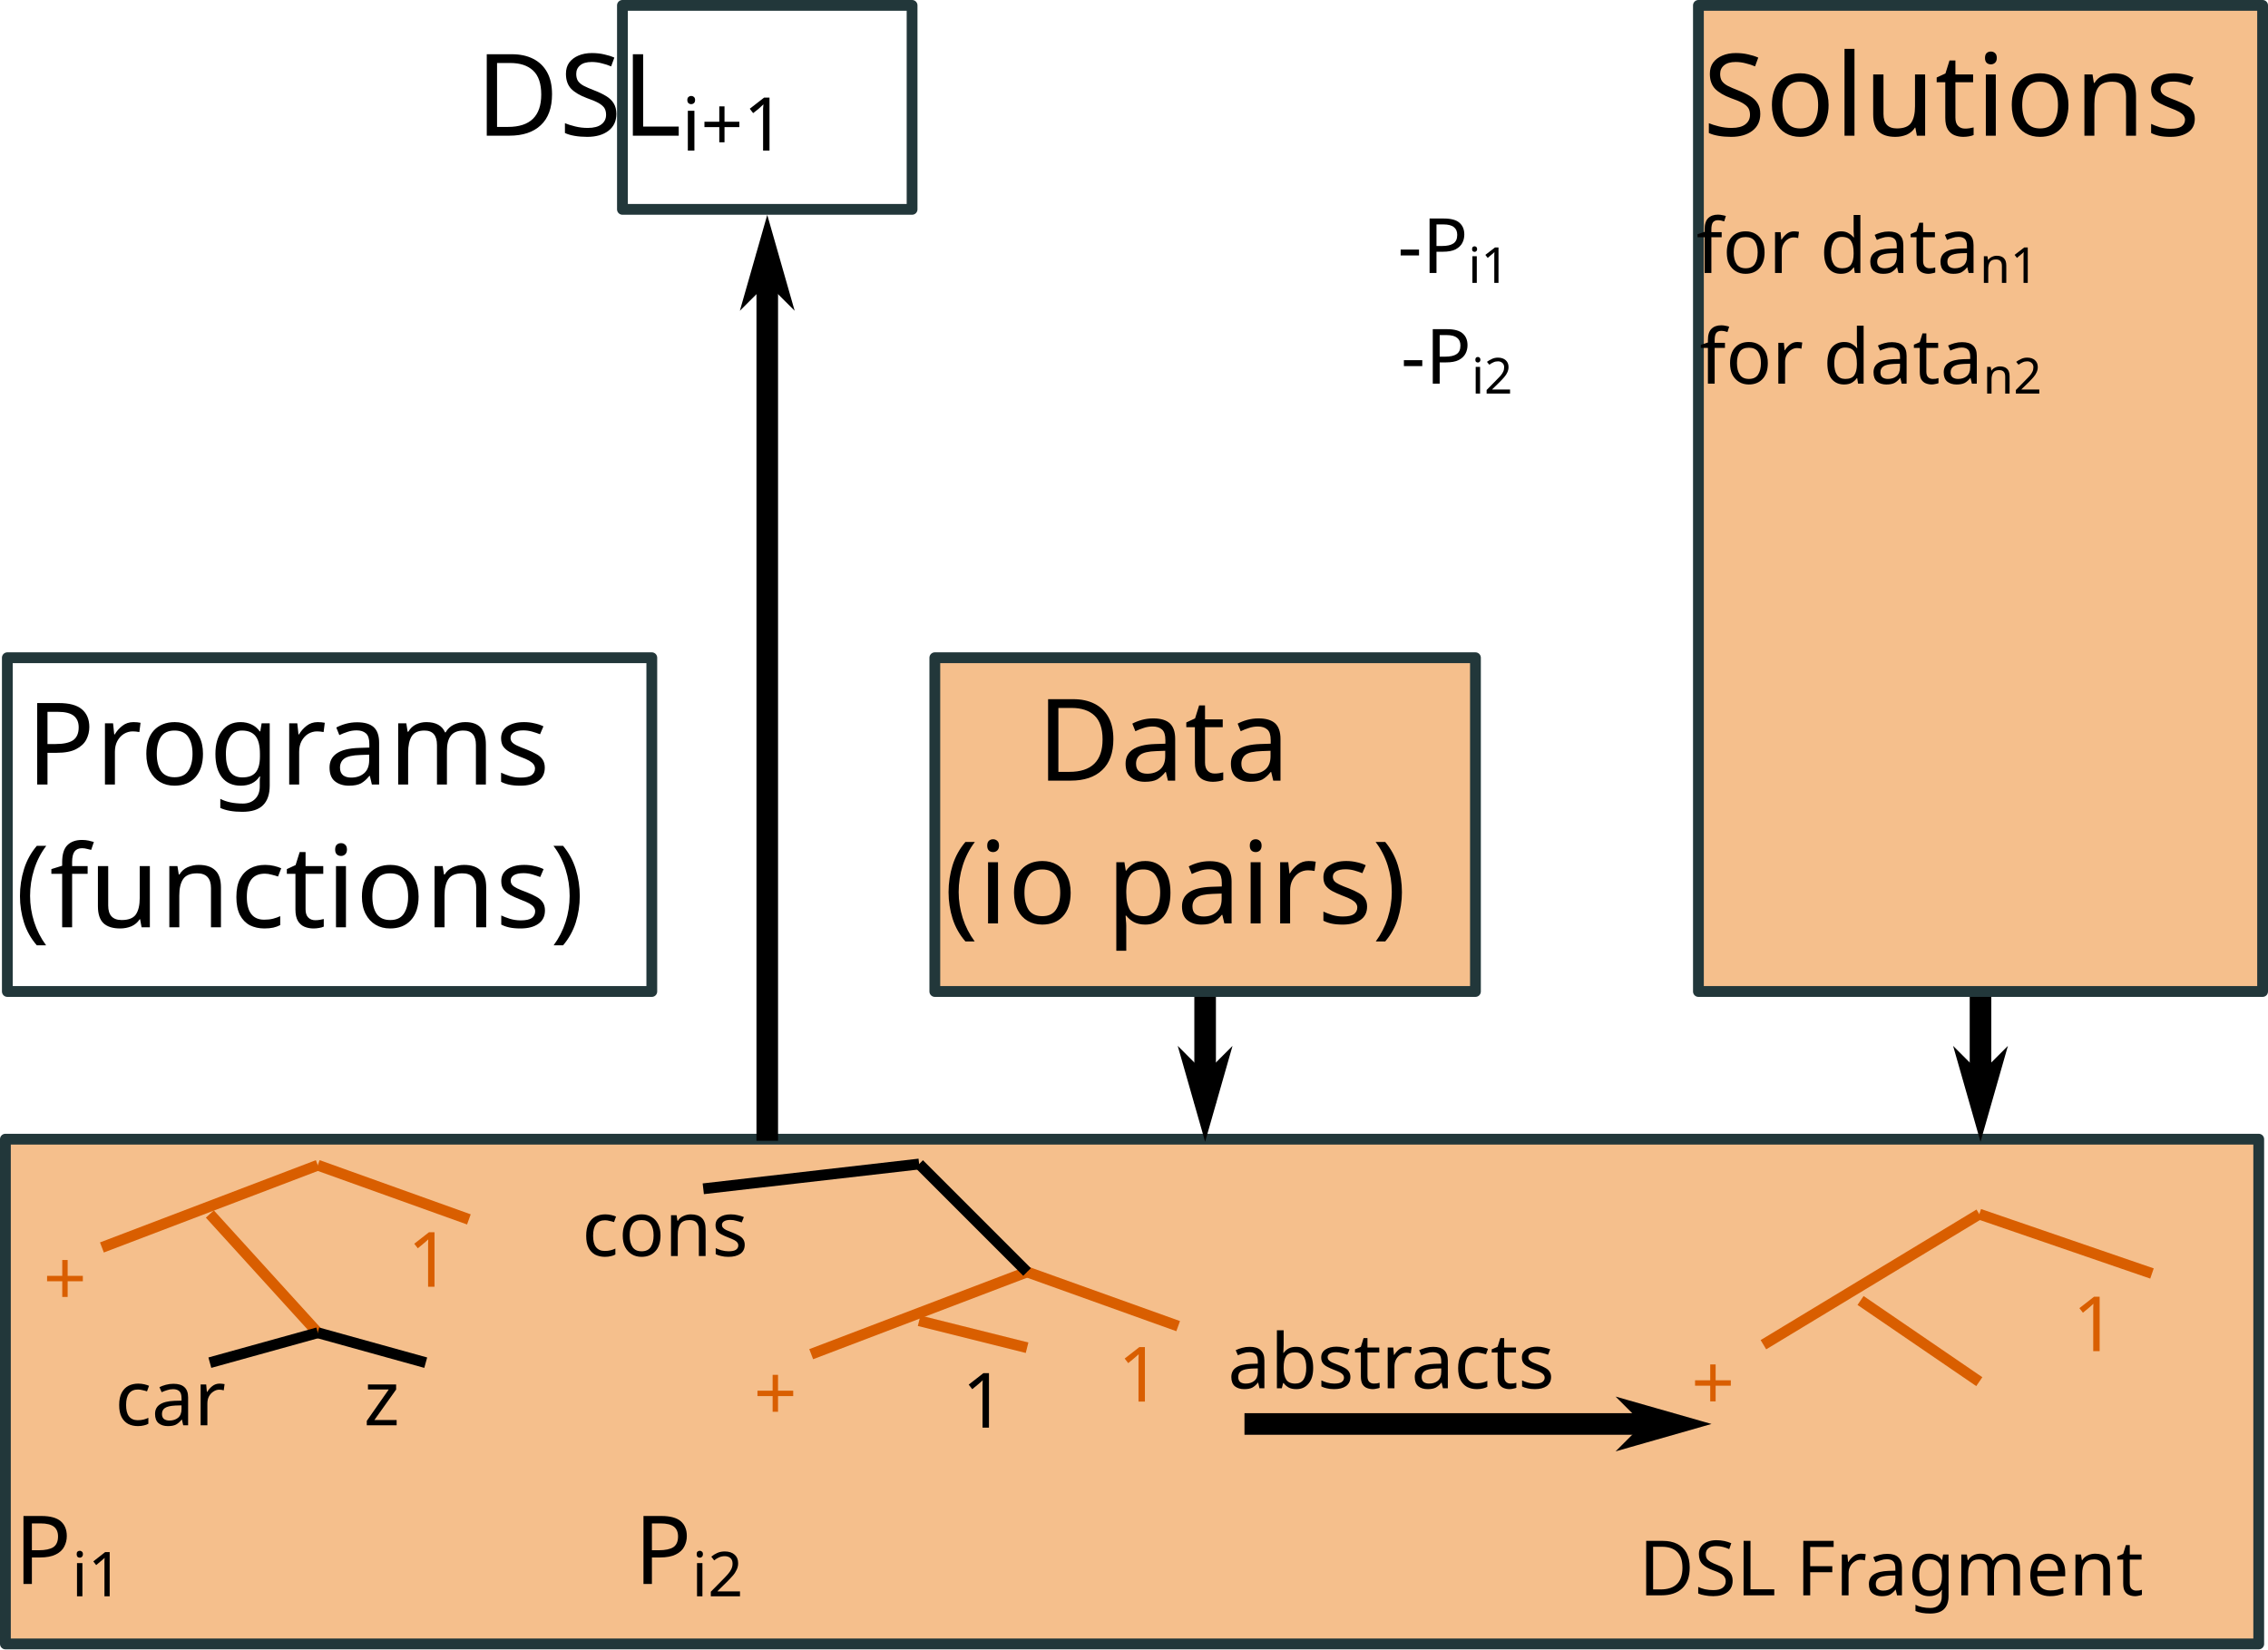
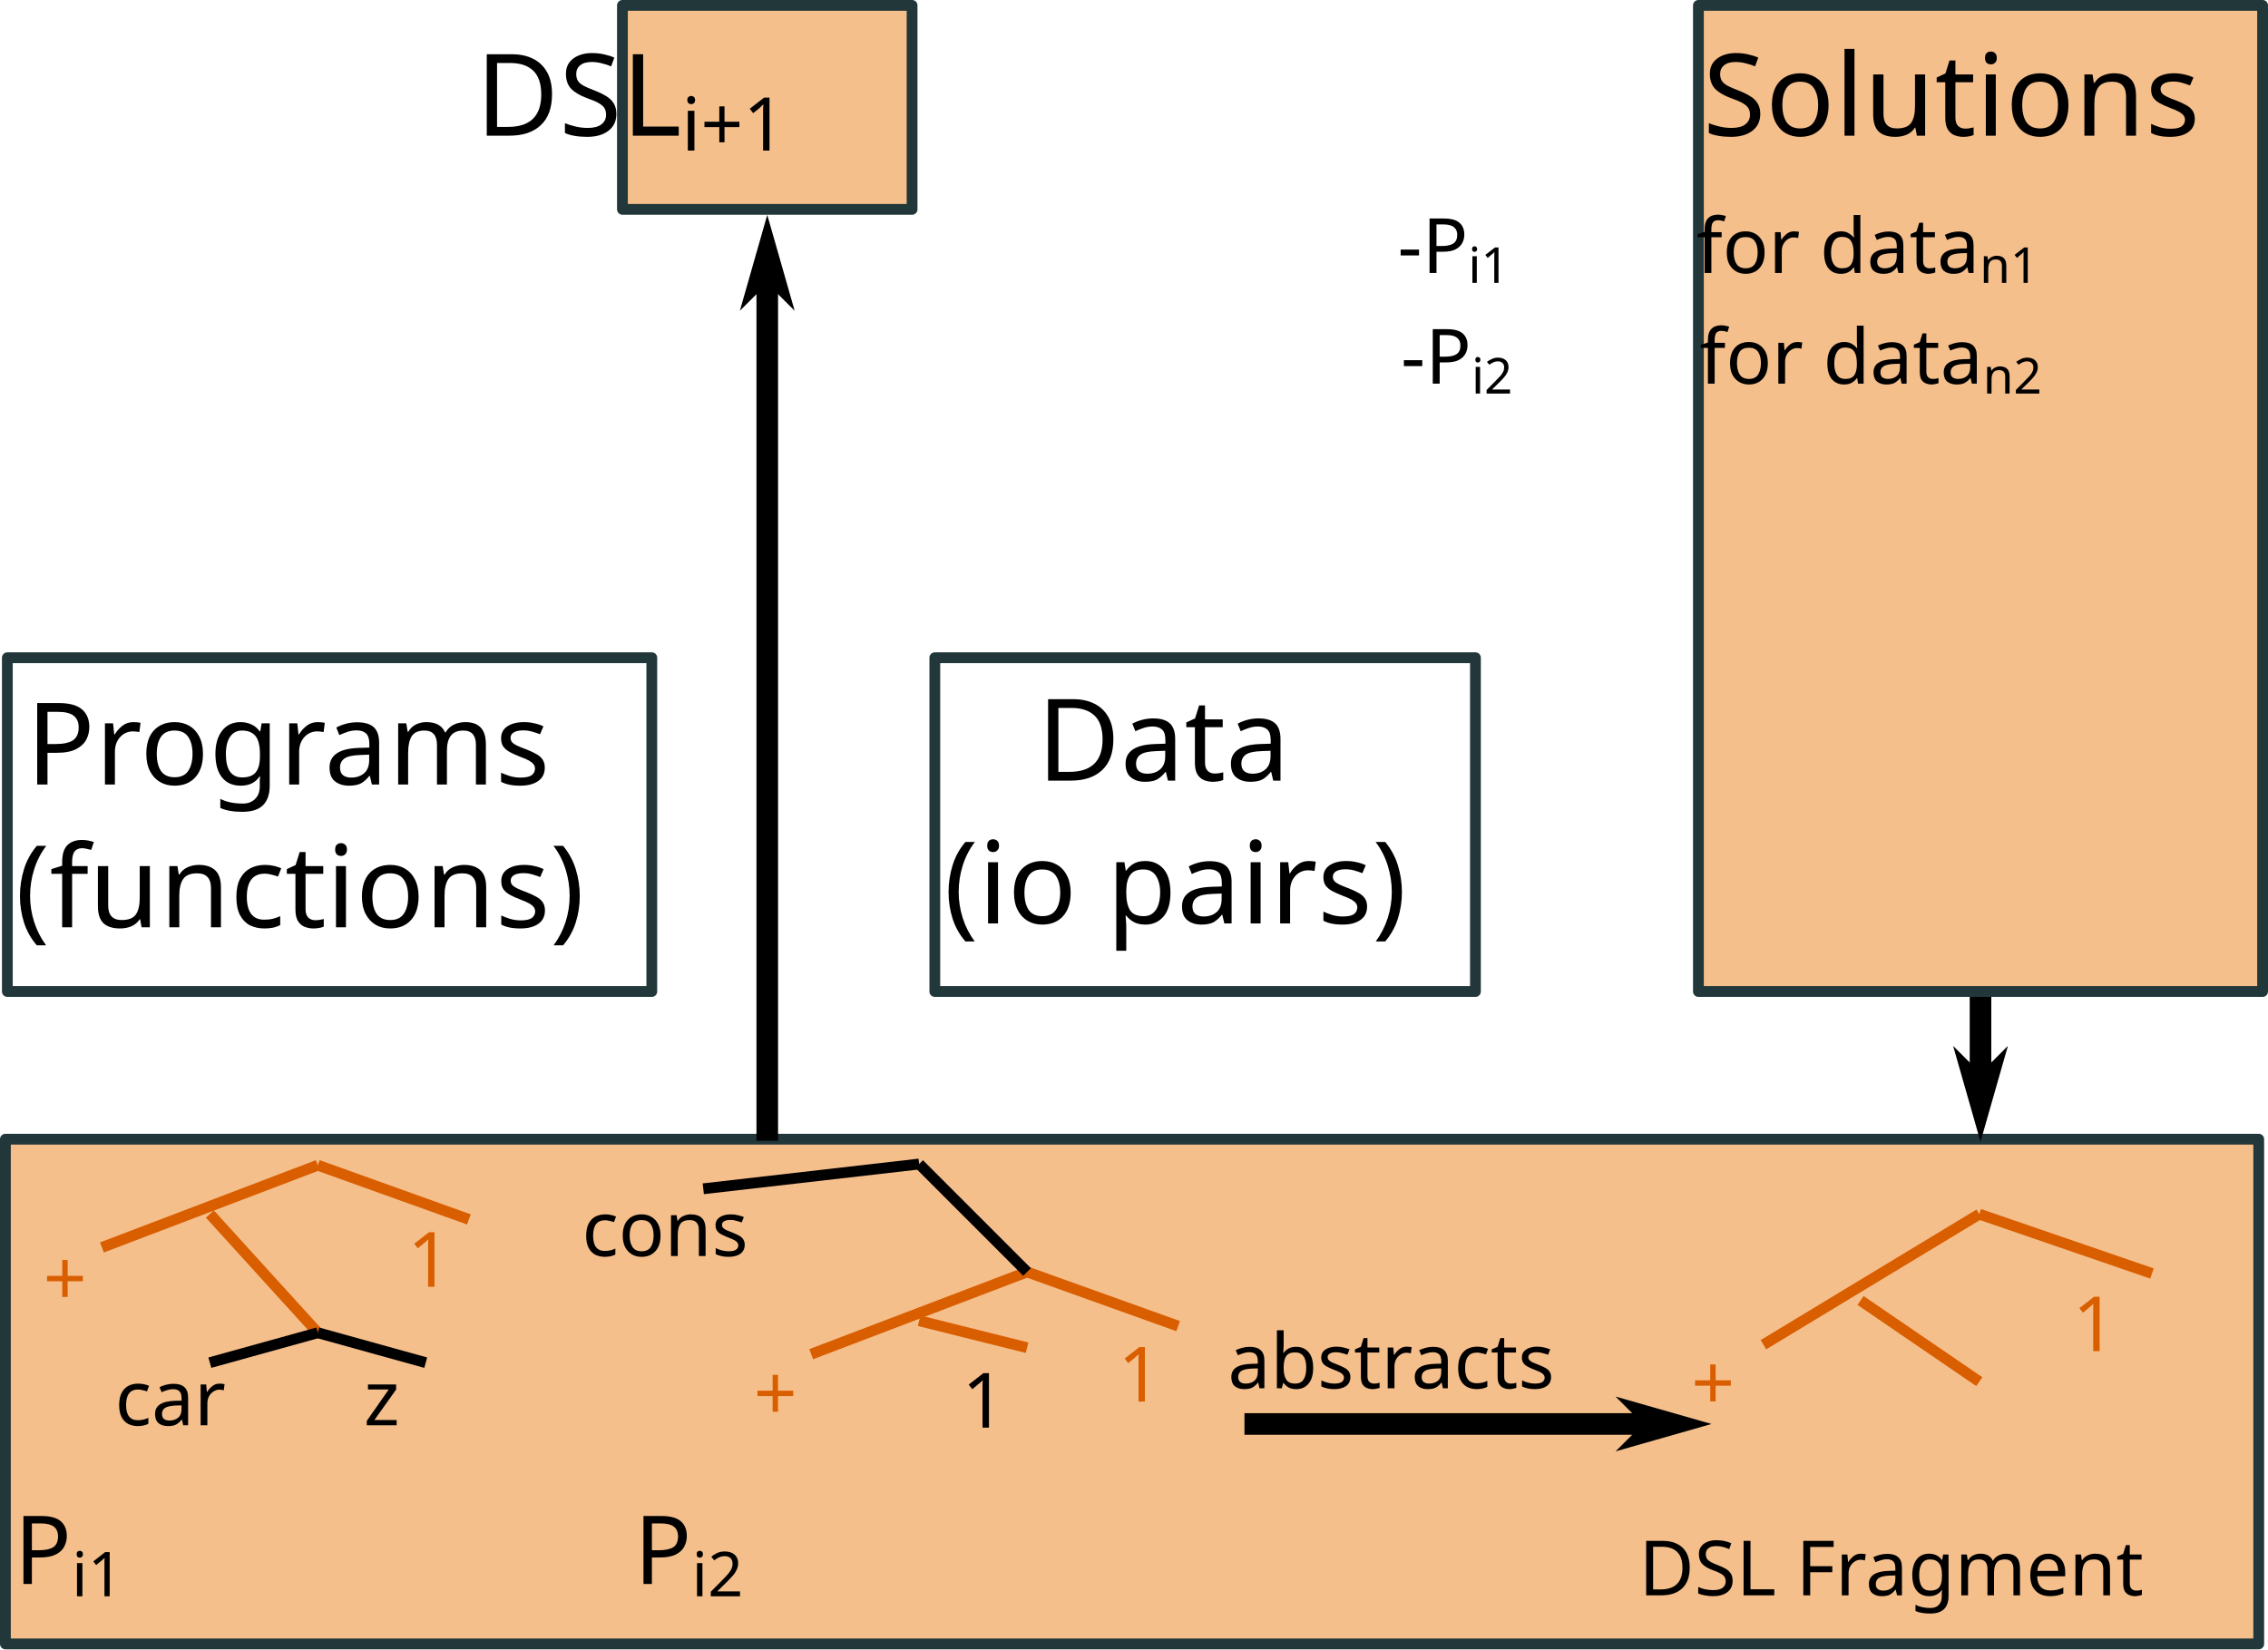
<svg xmlns="http://www.w3.org/2000/svg" width="210.132mm" height="152.83mm" viewBox="0 0 210.132 152.83" version="1.1" id="svg8">
  <defs id="defs2">
    <marker orient="auto" refY="0" refX="0" id="marker5282" style="overflow:visible">
      <path id="path5280" d="M 0,0 5,-5 -12.5,0 5,5 Z" style="fill:#000000;fill-opacity:1;fill-rule:evenodd;stroke:#000000;stroke-width:1pt;stroke-opacity:1" transform="matrix(-0.2,0,0,-0.2,-1.2,0)" />
    </marker>
    <marker style="overflow:visible" id="marker4383" refX="0" refY="0" orient="auto">
      <path transform="matrix(-0.2,0,0,-0.2,-1.2,0)" style="fill:#000000;fill-opacity:1;fill-rule:evenodd;stroke:#000000;stroke-width:1pt;stroke-opacity:1" d="M 0,0 5,-5 -12.5,0 5,5 Z" id="path4381" />
    </marker>
    <marker style="overflow:visible" id="marker4077" refX="0" refY="0" orient="auto">
      <path transform="matrix(-0.2,0,0,-0.2,-1.2,0)" style="fill:#000000;fill-opacity:1;fill-rule:evenodd;stroke:#000000;stroke-width:1pt;stroke-opacity:1" d="M 0,0 5,-5 -12.5,0 5,5 Z" id="path4075" />
-     </marker>
-     <marker orient="auto" refY="0" refX="0" id="Arrow1Send" style="overflow:visible">
-       <path id="path3466" d="M 0,0 5,-5 -12.5,0 5,5 Z" style="fill:#000000;fill-opacity:1;fill-rule:evenodd;stroke:#000000;stroke-width:1pt;stroke-opacity:1" transform="matrix(-0.2,0,0,-0.2,-1.2,0)" />
    </marker>
    <marker orient="auto" refY="0" refX="0" id="Arrow2Sstart" style="overflow:visible">
      <path id="path3481" style="fill:#000000;fill-opacity:1;fill-rule:evenodd;stroke:#000000;stroke-width:0.625;stroke-linejoin:round;stroke-opacity:1" d="M 8.719,4.034 -2.207,0.016 8.719,-4.002 c -1.745,2.372 -1.735,5.617 -6e-7,8.035 z" transform="matrix(0.3,0,0,0.3,-0.69,0)" />
    </marker>
    <marker orient="auto" refY="0" refX="0" id="Arrow1Mend" style="overflow:visible">
      <path id="path3460" d="M 0,0 5,-5 -12.5,0 5,5 Z" style="fill:#000000;fill-opacity:1;fill-rule:evenodd;stroke:#000000;stroke-width:1pt;stroke-opacity:1" transform="matrix(-0.4,0,0,-0.4,-4,0)" />
    </marker>
    <marker style="overflow:visible" id="marker7362" refX="0" refY="0" orient="auto">
      <path transform="matrix(-0.4,0,0,-0.4,-4,0)" style="fill:#000000;fill-opacity:1;fill-rule:evenodd;stroke:#000000;stroke-width:1pt;stroke-opacity:1" d="M 0,0 5,-5 -12.5,0 5,5 Z" id="path7360" />
    </marker>
    <marker orient="auto" refY="0" refX="0" id="Arrow1Mstart" style="overflow:visible">
      <path id="path981" d="M 0,0 5,-5 -12.5,0 5,5 Z" style="fill:#eb801a;fill-opacity:1;fill-rule:evenodd;stroke:#eb801a;stroke-width:1pt;stroke-opacity:1" transform="matrix(0.4,0,0,0.4,4,0)" />
    </marker>
    <marker orient="auto" refY="0" refX="0" id="Arrow2Lstart" style="overflow:visible">
      <path id="path993" style="fill:#000000;fill-opacity:1;fill-rule:evenodd;stroke:#000000;stroke-width:0.625;stroke-linejoin:round;stroke-opacity:1" d="M 8.719,4.034 -2.207,0.016 8.719,-4.002 c -1.745,2.372 -1.735,5.617 -6e-7,8.035 z" transform="matrix(1.1,0,0,1.1,1.1,0)" />
    </marker>
    <marker orient="auto" refY="0" refX="0" id="Arrow1Sstart" style="overflow:visible">
      <path id="path987" d="M 0,0 5,-5 -12.5,0 5,5 Z" style="fill:#eb801a;fill-opacity:1;fill-rule:evenodd;stroke:#eb801a;stroke-width:1pt;stroke-opacity:1" transform="matrix(0.2,0,0,0.2,1.2,0)" />
    </marker>
    <marker orient="auto" refY="0" refX="0" id="Arrow2Lend" style="overflow:visible">
      <path id="path996" style="fill:#000000;fill-opacity:1;fill-rule:evenodd;stroke:#000000;stroke-width:0.625;stroke-linejoin:round;stroke-opacity:1" d="M 8.719,4.034 -2.207,0.016 8.719,-4.002 c -1.745,2.372 -1.735,5.617 -6e-7,8.035 z" transform="matrix(-1.1,0,0,-1.1,-1.1,0)" />
    </marker>
    <marker orient="auto" refY="0" refX="0" id="Arrow1Lend" style="overflow:visible">
      <path id="path978" d="M 0,0 5,-5 -12.5,0 5,5 Z" style="fill:#eb801a;fill-opacity:1;fill-rule:evenodd;stroke:#eb801a;stroke-width:1pt;stroke-opacity:1" transform="matrix(-0.8,0,0,-0.8,-10,0)" />
    </marker>
    <marker style="overflow:visible" id="marker7362-7" refX="0" refY="0" orient="auto">
      <path transform="matrix(-0.4,0,0,-0.4,-4,0)" style="fill:#000000;fill-opacity:1;fill-rule:evenodd;stroke:#000000;stroke-width:1pt;stroke-opacity:1" d="M 0,0 5,-5 -12.5,0 5,5 Z" id="path7360-6" />
    </marker>
  </defs>
  <g id="layer1" transform="translate(0.3180358,-5.5253)" style="display:inline">
    <rect style="opacity:1;fill:#eb801a;fill-opacity:0.502;stroke:#22373a;stroke-width:1;stroke-linecap:square;stroke-linejoin:round;stroke-miterlimit:4;stroke-dasharray:none;stroke-dashoffset:0;stroke-opacity:1" id="rect2284" width="208.773" height="46.771" x="0.182" y="111.084" />
    <g id="g24110" transform="translate(2.741857,67.14423)">
      <g id="g24099">
        <g id="g23995" transform="translate(111.2282,-27.45096)">
          <path style="fill:none;stroke:#d95e00;stroke-width:1;stroke-linecap:butt;stroke-linejoin:miter;stroke-miterlimit:10;stroke-opacity:1" d="M 69.095,78.336 49.094,90.435" id="path13808" />
          <path style="fill:none;stroke:#d95e00;stroke-width:1;stroke-linecap:butt;stroke-linejoin:miter;stroke-miterlimit:10;stroke-opacity:1" d="m 69.095,78.336 16,5.5" id="path13810" />
          <path style="fill:none;stroke:#d95e00;stroke-width:1;stroke-linecap:butt;stroke-linejoin:miter;stroke-miterlimit:10;stroke-opacity:1" d="m 58.094,86.337 11.001,7.521" id="path13812" />
        </g>
        <text xml:space="preserve" style="font-style:normal;font-variant:normal;font-weight:normal;font-stretch:normal;font-size:4.233px;line-height:75%;font-family:serif;-inkscape-font-specification:serif;text-align:center;letter-spacing:0px;word-spacing:0px;text-anchor:middle;fill:#d95e00;fill-opacity:1;stroke:none;stroke-width:0.265px;stroke-linecap:butt;stroke-linejoin:miter;stroke-opacity:1" x="160.6" y="69.014" id="text24042">
          <tspan id="tspan24040" x="160.6" y="69.014" style="font-style:normal;font-variant:normal;font-weight:normal;font-stretch:normal;font-size:7.056px;font-family:'Fira Mono';-inkscape-font-specification:'Fira Mono, Normal';font-variant-ligatures:normal;font-variant-caps:normal;font-variant-numeric:normal;font-feature-settings:normal;text-align:center;writing-mode:lr-tb;text-anchor:middle;fill:#d95e00;fill-opacity:1;stroke-width:0.265px">+</tspan>
        </text>
        <text id="text24046" y="63.583" x="195.942" style="font-style:normal;font-variant:normal;font-weight:normal;font-stretch:normal;font-size:4.233px;line-height:75%;font-family:serif;-inkscape-font-specification:serif;text-align:center;letter-spacing:0px;word-spacing:0px;text-anchor:middle;fill:#d95e00;fill-opacity:1;stroke:none;stroke-width:0.265px;stroke-linecap:butt;stroke-linejoin:miter;stroke-opacity:1" xml:space="preserve">
          <tspan style="font-style:normal;font-variant:normal;font-weight:normal;font-stretch:normal;font-size:7.056px;font-family:'Fira Mono';-inkscape-font-specification:'Fira Mono, Normal';font-variant-ligatures:normal;font-variant-caps:normal;font-variant-numeric:normal;font-feature-settings:normal;text-align:center;writing-mode:lr-tb;text-anchor:middle;fill:#d95e00;fill-opacity:1;stroke-width:0.265px" y="63.583" x="195.942" id="tspan24044">1</tspan>
        </text>
      </g>
    </g>
    <g id="g24073" transform="translate(-11.26438,64.03396)">
      <path style="fill:none;stroke:#d95e00;stroke-width:1;stroke-linecap:butt;stroke-linejoin:miter;stroke-miterlimit:10;stroke-opacity:1" d="M 40.39,49.462 20.389,57.083" id="path13766" />
      <path style="fill:none;stroke:#d95e00;stroke-width:1;stroke-linecap:butt;stroke-linejoin:miter;stroke-miterlimit:10;stroke-opacity:1" d="M 40.39,49.462 54.389,54.484" id="path13768" />
      <path style="fill:none;stroke:#d95e00;stroke-width:1;stroke-linecap:butt;stroke-linejoin:miter;stroke-miterlimit:10;stroke-opacity:1" d="M 30.389,53.984 40.39,64.985" id="path13770" />
      <path style="fill:none;stroke:#000000;stroke-width:1;stroke-linecap:butt;stroke-linejoin:miter;stroke-miterlimit:10;stroke-opacity:1" d="M 40.39,64.985 30.389,67.759" id="path13784" />
      <path style="fill:none;stroke:#000000;stroke-width:1;stroke-linecap:butt;stroke-linejoin:miter;stroke-miterlimit:10;stroke-opacity:1" d="M 40.39,64.985 50.39,67.759" id="path13786" />
      <text id="text24013" y="62.45" x="20.818" style="font-style:normal;font-variant:normal;font-weight:normal;font-stretch:normal;font-size:4.233px;line-height:75%;font-family:serif;-inkscape-font-specification:serif;text-align:center;letter-spacing:0px;word-spacing:0px;text-anchor:middle;fill:#d95e00;fill-opacity:1;stroke:none;stroke-width:0.265px;stroke-linecap:butt;stroke-linejoin:miter;stroke-opacity:1" xml:space="preserve">
        <tspan style="font-style:normal;font-variant:normal;font-weight:normal;font-stretch:normal;font-size:7.056px;font-family:'Fira Mono';-inkscape-font-specification:'Fira Mono, Normal';font-variant-ligatures:normal;font-variant-caps:normal;font-variant-numeric:normal;font-feature-settings:normal;text-align:center;writing-mode:lr-tb;text-anchor:middle;fill:#d95e00;fill-opacity:1;stroke-width:0.265px" y="62.45" x="20.818" id="tspan24011">+</tspan>
      </text>
      <text xml:space="preserve" style="font-style:normal;font-variant:normal;font-weight:normal;font-stretch:normal;font-size:4.233px;line-height:75%;font-family:serif;-inkscape-font-specification:serif;text-align:center;letter-spacing:0px;word-spacing:0px;text-anchor:middle;fill:#000000;fill-opacity:1;stroke:none;stroke-width:0.265px;stroke-linecap:butt;stroke-linejoin:miter;stroke-opacity:1" x="30.578" y="73.558" id="text24017">
        <tspan id="tspan24015" x="30.578" y="73.558" style="font-style:normal;font-variant:normal;font-weight:normal;font-stretch:normal;font-size:7.056px;font-family:'Fira Mono';-inkscape-font-specification:'Fira Mono, Normal';font-variant-ligatures:normal;font-variant-caps:normal;font-variant-numeric:normal;font-feature-settings:normal;text-align:center;writing-mode:lr-tb;text-anchor:middle;stroke-width:0.265px">car</tspan>
      </text>
      <text id="text24021" y="73.558" x="50.158" style="font-style:normal;font-variant:normal;font-weight:normal;font-stretch:normal;font-size:4.233px;line-height:75%;font-family:serif;-inkscape-font-specification:serif;text-align:center;letter-spacing:0px;word-spacing:0px;text-anchor:middle;fill:#000000;fill-opacity:1;stroke:none;stroke-width:0.265px;stroke-linecap:butt;stroke-linejoin:miter;stroke-opacity:1" xml:space="preserve">
        <tspan style="font-style:normal;font-variant:normal;font-weight:normal;font-stretch:normal;font-size:7.056px;font-family:'Fira Mono';-inkscape-font-specification:'Fira Mono, Normal';font-variant-ligatures:normal;font-variant-caps:normal;font-variant-numeric:normal;font-feature-settings:normal;text-align:center;writing-mode:lr-tb;text-anchor:middle;stroke-width:0.265px" y="73.558" x="50.158" id="tspan24019">z</tspan>
      </text>
      <text xml:space="preserve" style="font-style:normal;font-variant:normal;font-weight:normal;font-stretch:normal;font-size:4.233px;line-height:75%;font-family:serif;-inkscape-font-specification:serif;text-align:center;letter-spacing:0px;word-spacing:0px;text-anchor:middle;fill:#d95e00;fill-opacity:1;stroke:none;stroke-width:0.265px;stroke-linecap:butt;stroke-linejoin:miter;stroke-opacity:1" x="54.573" y="60.723" id="text24025">
        <tspan id="tspan24023" x="54.573" y="60.723" style="font-style:normal;font-variant:normal;font-weight:normal;font-stretch:normal;font-size:7.056px;font-family:'Fira Mono';-inkscape-font-specification:'Fira Mono, Normal';font-variant-ligatures:normal;font-variant-caps:normal;font-variant-numeric:normal;font-feature-settings:normal;text-align:center;writing-mode:lr-tb;text-anchor:middle;fill:#d95e00;fill-opacity:1;stroke-width:0.265px">1</tspan>
      </text>
    </g>
    <g id="g24089" transform="translate(-25.89347,63.5652)">
      <g transform="translate(51.63944,77.00694)" id="g24009">
        <path id="path13738" d="M 69.095,-17.185 49.094,-9.566" style="fill:none;stroke:#d95e00;stroke-width:1;stroke-linecap:butt;stroke-linejoin:miter;stroke-miterlimit:10;stroke-opacity:1" />
        <path id="path13740" d="m 69.095,-17.185 13.999,5.02" style="fill:none;stroke:#d95e00;stroke-width:1;stroke-linecap:butt;stroke-linejoin:miter;stroke-miterlimit:10;stroke-opacity:1" />
        <path id="path13742" d="m 59.095,-12.665 10,2.5" style="fill:none;stroke:#d95e00;stroke-width:1;stroke-linecap:butt;stroke-linejoin:miter;stroke-miterlimit:10;stroke-opacity:1" />
        <path id="path13744" d="M 69.095,-17.185 59.095,-27.186" style="fill:none;stroke:#000000;stroke-width:1;stroke-linecap:butt;stroke-linejoin:miter;stroke-miterlimit:10;stroke-opacity:1" />
        <path id="path13756" d="m 59.095,-27.186 -19.999,2.294" style="fill:none;stroke:#000000;stroke-width:1;stroke-linecap:butt;stroke-linejoin:miter;stroke-miterlimit:10;stroke-opacity:1" />
      </g>
      <text xml:space="preserve" style="font-style:normal;font-variant:normal;font-weight:normal;font-stretch:normal;font-size:4.233px;line-height:75%;font-family:serif;-inkscape-font-specification:serif;text-align:center;letter-spacing:0px;word-spacing:0px;text-anchor:middle;fill:#d95e00;fill-opacity:1;stroke:none;stroke-width:0.265px;stroke-linecap:butt;stroke-linejoin:miter;stroke-opacity:1" x="101.266" y="73.558" id="text24034">
        <tspan id="tspan24032" x="101.266" y="73.558" style="font-style:normal;font-variant:normal;font-weight:normal;font-stretch:normal;font-size:7.056px;font-family:'Fira Mono';-inkscape-font-specification:'Fira Mono, Normal';font-variant-ligatures:normal;font-variant-caps:normal;font-variant-numeric:normal;font-feature-settings:normal;text-align:center;writing-mode:lr-tb;text-anchor:middle;fill:#d95e00;fill-opacity:1;stroke-width:0.265px">+</tspan>
      </text>
      <text id="text24038" y="71.831" x="135.021" style="font-style:normal;font-variant:normal;font-weight:normal;font-stretch:normal;font-size:4.233px;line-height:75%;font-family:serif;-inkscape-font-specification:serif;text-align:center;letter-spacing:0px;word-spacing:0px;text-anchor:middle;fill:#d95e00;fill-opacity:1;stroke:none;stroke-width:0.265px;stroke-linecap:butt;stroke-linejoin:miter;stroke-opacity:1" xml:space="preserve">
        <tspan style="font-style:normal;font-variant:normal;font-weight:normal;font-stretch:normal;font-size:7.056px;font-family:'Fira Mono';-inkscape-font-specification:'Fira Mono, Normal';font-variant-ligatures:normal;font-variant-caps:normal;font-variant-numeric:normal;font-feature-settings:normal;text-align:center;writing-mode:lr-tb;text-anchor:middle;fill:#d95e00;fill-opacity:1;stroke-width:0.265px" y="71.831" x="135.021" id="tspan24036">1</tspan>
      </text>
      <text xml:space="preserve" style="font-style:normal;font-variant:normal;font-weight:normal;font-stretch:normal;font-size:4.233px;line-height:75%;font-family:serif;-inkscape-font-specification:serif;text-align:center;letter-spacing:0px;word-spacing:0px;text-anchor:middle;fill:#000000;fill-opacity:1;stroke:none;stroke-width:0.265px;stroke-linecap:butt;stroke-linejoin:miter;stroke-opacity:1" x="120.572" y="74.247" id="text24050">
        <tspan id="tspan24048" x="120.572" y="74.247" style="font-style:normal;font-variant:normal;font-weight:normal;font-stretch:normal;font-size:7.056px;font-family:'Fira Mono';-inkscape-font-specification:'Fira Mono, Normal';font-variant-ligatures:normal;font-variant-caps:normal;font-variant-numeric:normal;font-feature-settings:normal;text-align:center;writing-mode:lr-tb;text-anchor:middle;stroke-width:0.265px">1</tspan>
      </text>
      <text id="text24054" y="58.345" x="91.044" style="font-style:normal;font-variant:normal;font-weight:normal;font-stretch:normal;font-size:4.233px;line-height:75%;font-family:serif;-inkscape-font-specification:serif;text-align:center;letter-spacing:0px;word-spacing:0px;text-anchor:middle;fill:#000000;fill-opacity:1;stroke:none;stroke-width:0.265px;stroke-linecap:butt;stroke-linejoin:miter;stroke-opacity:1" xml:space="preserve">
        <tspan style="font-style:normal;font-variant:normal;font-weight:normal;font-stretch:normal;font-size:7.056px;font-family:'Fira Mono';-inkscape-font-specification:'Fira Mono, Normal';font-variant-ligatures:normal;font-variant-caps:normal;font-variant-numeric:normal;font-feature-settings:normal;text-align:center;writing-mode:lr-tb;text-anchor:middle;stroke-width:0.265px" y="58.345" x="91.044" id="tspan24052">cons</tspan>
      </text>
    </g>
    <text xml:space="preserve" style="font-style:normal;font-variant:normal;font-weight:300;font-stretch:normal;font-size:8.819px;line-height:75%;font-family:'Fira Sans';-inkscape-font-specification:'Fira Sans, Light';font-variant-ligatures:normal;font-variant-caps:normal;font-variant-numeric:normal;font-feature-settings:normal;text-align:center;letter-spacing:0px;word-spacing:0px;writing-mode:lr-tb;text-anchor:middle;fill:#000000;fill-opacity:1;stroke:none;stroke-width:0.265px;stroke-linecap:butt;stroke-linejoin:miter;stroke-opacity:1" x="26.507" y="152.295" id="text24114">
      <tspan id="tspan24112" x="26.507" y="152.295" style="font-style:normal;font-variant:normal;font-weight:300;font-stretch:normal;font-size:8.819px;font-family:'Fira Sans';-inkscape-font-specification:'Fira Sans, Light';font-variant-ligatures:normal;font-variant-caps:normal;font-variant-numeric:normal;font-feature-settings:normal;text-align:center;writing-mode:lr-tb;text-anchor:middle;stroke-width:0.265px">P<tspan id="tspan2132" style="font-size:65%;baseline-shift:sub">i<tspan id="tspan2134">1</tspan>
        </tspan>
      </tspan>
    </text>
    <text id="text24118" y="152.295" x="83.954" style="font-style:normal;font-variant:normal;font-weight:300;font-stretch:normal;font-size:8.819px;line-height:75%;font-family:'Fira Sans';-inkscape-font-specification:'Fira Sans, Light';font-variant-ligatures:normal;font-variant-caps:normal;font-variant-numeric:normal;font-feature-settings:normal;text-align:center;letter-spacing:0px;word-spacing:0px;writing-mode:lr-tb;text-anchor:middle;fill:#000000;fill-opacity:1;stroke:none;stroke-width:0.265px;stroke-linecap:butt;stroke-linejoin:miter;stroke-opacity:1" xml:space="preserve">
      <tspan style="font-style:normal;font-variant:normal;font-weight:300;font-stretch:normal;font-size:8.819px;font-family:'Fira Sans';-inkscape-font-specification:'Fira Sans, Light';font-variant-ligatures:normal;font-variant-caps:normal;font-variant-numeric:normal;font-feature-settings:normal;text-align:center;writing-mode:lr-tb;text-anchor:middle;stroke-width:0.265px" y="152.295" x="83.954" id="tspan24116">P<tspan id="tspan2136" style="font-size:65%;baseline-shift:sub">i<tspan id="tspan2138">2</tspan>
        </tspan>
      </tspan>
    </text>
    <text xml:space="preserve" style="font-style:normal;font-variant:normal;font-weight:300;font-stretch:normal;font-size:8.819px;line-height:75%;font-family:'Fira Sans';-inkscape-font-specification:'Fira Sans, Light';font-variant-ligatures:normal;font-variant-caps:normal;font-variant-numeric:normal;font-feature-settings:normal;text-align:center;letter-spacing:0px;word-spacing:0px;writing-mode:lr-tb;text-anchor:middle;fill:#000000;fill-opacity:1;stroke:none;stroke-width:0.265px;stroke-linecap:butt;stroke-linejoin:miter;stroke-opacity:1" x="180.632" y="153.353" id="text24122">
      <tspan x="180.632" y="153.353" style="font-style:normal;font-variant:normal;font-weight:300;font-stretch:normal;font-size:7.056px;font-family:'Fira Sans';-inkscape-font-specification:'Fira Sans, Light';font-variant-ligatures:normal;font-variant-caps:normal;font-variant-numeric:normal;font-feature-settings:normal;text-align:center;writing-mode:lr-tb;text-anchor:middle;stroke-width:0.265px" id="tspan24124">DSL Fragment</tspan>
    </text>
    <g id="g7476" transform="translate(0,9.996005)">
      <path id="path5278" d="m 114.984,127.477 h 39.699" style="fill:none;fill-rule:evenodd;stroke:#000000;stroke-width:2;stroke-linecap:butt;stroke-linejoin:miter;stroke-miterlimit:4;stroke-dasharray:none;stroke-opacity:1;marker-end:url(#marker5282)" />
      <text xml:space="preserve" style="font-style:normal;font-variant:normal;font-weight:300;font-stretch:normal;font-size:8.819px;line-height:75%;font-family:'Fira Sans';-inkscape-font-specification:'Fira Sans, Light';font-variant-ligatures:normal;font-variant-caps:normal;font-variant-numeric:normal;font-feature-settings:normal;text-align:center;letter-spacing:0px;word-spacing:0px;writing-mode:lr-tb;text-anchor:middle;fill:#000000;fill-opacity:1;stroke:none;stroke-width:0.265px;stroke-linecap:butt;stroke-linejoin:miter;stroke-opacity:1" x="136.597" y="124.173" id="text6390">
        <tspan x="136.597" y="124.173" style="font-style:normal;font-variant:normal;font-weight:300;font-stretch:normal;font-size:7.056px;font-family:'Fira Sans';-inkscape-font-specification:'Fira Sans, Light';font-variant-ligatures:normal;font-variant-caps:normal;font-variant-numeric:normal;font-feature-settings:normal;text-align:center;writing-mode:lr-tb;text-anchor:middle;stroke-width:0.265px" id="tspan6388">abstracts</tspan>
      </text>
    </g>
    <path id="path4379" d="M 70.769,111.228 V 29.007" style="fill:none;fill-rule:evenodd;stroke:#000000;stroke-width:2;stroke-linecap:butt;stroke-linejoin:miter;stroke-miterlimit:4;stroke-dasharray:none;stroke-opacity:1;marker-end:url(#marker4383)" />
    <path id="path4073" d="m 183.178,97.16 v 10.594" style="fill:none;fill-rule:evenodd;stroke:#000000;stroke-width:2;stroke-linecap:butt;stroke-linejoin:miter;stroke-miterlimit:4;stroke-dasharray:none;stroke-opacity:1;marker-end:url(#marker4077)" />
-     <path style="fill:none;fill-rule:evenodd;stroke:#000000;stroke-width:2;stroke-linecap:butt;stroke-linejoin:miter;stroke-miterlimit:4;stroke-dasharray:none;stroke-opacity:1;marker-end:url(#Arrow1Send)" d="m 111.338,97.16 v 10.594" id="path3425" />
    <rect y="6.025" x="157.042" height="91.373" width="52.272" id="rect936" style="opacity:1;fill:#eb801a;fill-opacity:0.502;stroke:#22373a;stroke-width:1;stroke-linecap:square;stroke-linejoin:round;stroke-miterlimit:4;stroke-dasharray:none;stroke-dashoffset:0;stroke-opacity:1" />
-     <rect style="opacity:1;fill:#eb801a;fill-opacity:0.502;stroke:#22373a;stroke-width:1;stroke-linecap:square;stroke-linejoin:round;stroke-miterlimit:4;stroke-dasharray:none;stroke-dashoffset:0;stroke-opacity:1" id="rect916" width="50.089" height="30.926" x="86.294" y="66.472" />
-     <rect y="6.025" x="57.351" height="18.899" width="26.836" id="rect4582" style="opacity:1;fill:none;fill-opacity:0.502;stroke:#22373a;stroke-width:1;stroke-linecap:square;stroke-linejoin:round;stroke-miterlimit:4;stroke-dasharray:none;stroke-dashoffset:0;stroke-opacity:1" />
+     <rect style="opacity:1;fill:none;fill-opacity:0.502;stroke:#22373a;stroke-width:1;stroke-linecap:square;stroke-linejoin:round;stroke-miterlimit:4;stroke-dasharray:none;stroke-dashoffset:0;stroke-opacity:1" id="rect916" width="50.089" height="30.926" x="86.294" y="66.472" />
+     <rect y="6.025" x="57.351" height="18.899" width="26.836" id="rect4582" style="opacity:1;fill:#eb801a;fill-opacity:0.502;stroke:#22373a;stroke-width:1;stroke-linecap:square;stroke-linejoin:round;stroke-miterlimit:4;stroke-dasharray:none;stroke-dashoffset:0;stroke-opacity:1" />
    <text xml:space="preserve" style="font-style:normal;font-variant:normal;font-weight:normal;font-stretch:normal;font-size:4.233px;line-height:75%;font-family:serif;-inkscape-font-specification:serif;text-align:center;letter-spacing:0px;word-spacing:0px;text-anchor:middle;fill:#000000;fill-opacity:1;stroke:none;stroke-width:0.265px;stroke-linecap:butt;stroke-linejoin:miter;stroke-opacity:1" x="70.496" y="18.099" id="text888">
      <tspan id="tspan886" x="70.496" y="18.099" style="font-style:normal;font-variant:normal;font-weight:300;font-stretch:normal;font-size:10.583px;font-family:'Fira Sans';-inkscape-font-specification:'Fira Sans, Light';font-variant-ligatures:normal;font-variant-caps:normal;font-variant-numeric:normal;font-feature-settings:normal;text-align:center;writing-mode:lr-tb;text-anchor:middle;stroke-width:0.265px">DSL<tspan style="font-size:65%;baseline-shift:sub" id="tspan906">i+1</tspan>
      </tspan>
    </text>
    <text id="text892" y="78.22" x="30.218" style="font-style:normal;font-variant:normal;font-weight:normal;font-stretch:normal;font-size:4.233px;line-height:75%;font-family:serif;-inkscape-font-specification:serif;text-align:center;letter-spacing:0px;word-spacing:0px;text-anchor:middle;fill:#000000;fill-opacity:1;stroke:none;stroke-width:0.265px;stroke-linecap:butt;stroke-linejoin:miter;stroke-opacity:1" xml:space="preserve">
      <tspan style="font-style:normal;font-variant:normal;font-weight:300;font-stretch:normal;font-size:10.583px;line-height:125%;font-family:'Fira Sans';-inkscape-font-specification:'Fira Sans, Light';font-variant-ligatures:normal;font-variant-caps:normal;font-variant-numeric:normal;font-feature-settings:normal;text-align:center;writing-mode:lr-tb;text-anchor:middle;stroke-width:0.265px" y="78.22" x="30.218" id="tspan890">Programs</tspan>
      <tspan style="font-style:normal;font-variant:normal;font-weight:300;font-stretch:normal;font-size:10.583px;line-height:125%;font-family:'Fira Sans';-inkscape-font-specification:'Fira Sans, Light';font-variant-ligatures:normal;font-variant-caps:normal;font-variant-numeric:normal;font-feature-settings:normal;text-align:center;writing-mode:lr-tb;text-anchor:middle;stroke-width:0.265px" y="91.449" x="30.218" id="tspan898">(functions)</tspan>
    </text>
    <rect y="66.472" x="0.362" height="30.926" width="59.71" id="rect914" style="opacity:1;fill:none;fill-opacity:1;stroke:#22373a;stroke-width:1;stroke-linecap:square;stroke-linejoin:round;stroke-miterlimit:4;stroke-dasharray:none;stroke-dashoffset:0;stroke-opacity:1" />
    <text xml:space="preserve" style="font-style:normal;font-variant:normal;font-weight:normal;font-stretch:normal;font-size:4.233px;line-height:75%;font-family:serif;-inkscape-font-specification:serif;text-align:center;letter-spacing:0px;word-spacing:0px;text-anchor:middle;fill:#000000;fill-opacity:1;stroke:none;stroke-width:0.265px;stroke-linecap:butt;stroke-linejoin:miter;stroke-opacity:1" x="111.322" y="77.86" id="text896">
      <tspan id="tspan894" x="111.322" y="77.86" style="font-style:normal;font-variant:normal;font-weight:300;font-stretch:normal;font-size:10.583px;line-height:125%;font-family:'Fira Sans';-inkscape-font-specification:'Fira Sans, Light';font-variant-ligatures:normal;font-variant-caps:normal;font-variant-numeric:normal;font-feature-settings:normal;text-align:center;writing-mode:lr-tb;text-anchor:middle;stroke-width:0.265px">Data</tspan>
      <tspan x="111.322" y="91.089" style="font-style:normal;font-variant:normal;font-weight:300;font-stretch:normal;font-size:10.583px;line-height:125%;font-family:'Fira Sans';-inkscape-font-specification:'Fira Sans, Light';font-variant-ligatures:normal;font-variant-caps:normal;font-variant-numeric:normal;font-feature-settings:normal;text-align:center;writing-mode:lr-tb;text-anchor:middle;stroke-width:0.265px" id="tspan900">(io pairs)</tspan>
    </text>
    <text xml:space="preserve" style="font-style:normal;font-variant:normal;font-weight:normal;font-stretch:normal;font-size:4.233px;line-height:75%;font-family:serif;-inkscape-font-specification:serif;text-align:center;letter-spacing:0px;word-spacing:0px;text-anchor:middle;fill:#000000;fill-opacity:1;stroke:none;stroke-width:0.265px;stroke-linecap:butt;stroke-linejoin:miter;stroke-opacity:1" x="183.236" y="18.099" id="text965">
      <tspan id="tspan963" x="183.236" y="18.099" style="font-style:normal;font-variant:normal;font-weight:300;font-stretch:normal;font-size:10.583px;font-family:'Fira Sans';-inkscape-font-specification:'Fira Sans, Light';font-variant-ligatures:normal;font-variant-caps:normal;font-variant-numeric:normal;font-feature-settings:normal;text-align:center;writing-mode:lr-tb;text-anchor:middle;stroke-width:0.265px">Solutions</tspan>
    </text>
    <g id="g8439" style="display:inline">
      <g id="g8381" style="display:inline" />
      <g id="g8395" style="display:inline">
        <text id="text8393" y="30.82" x="181.652" style="font-style:normal;font-variant:normal;font-weight:normal;font-stretch:normal;font-size:4.233px;line-height:75%;font-family:serif;-inkscape-font-specification:serif;text-align:center;letter-spacing:0px;word-spacing:0px;text-anchor:middle;fill:#000000;fill-opacity:1;stroke:none;stroke-width:0.265px;stroke-linecap:butt;stroke-linejoin:miter;stroke-opacity:1" xml:space="preserve">
          <tspan style="font-style:normal;font-variant:normal;font-weight:300;font-stretch:normal;font-size:7.056px;font-family:'Fira Sans';-inkscape-font-specification:'Fira Sans, Light';font-variant-ligatures:normal;font-variant-caps:normal;font-variant-numeric:normal;font-feature-settings:normal;text-align:center;writing-mode:lr-tb;text-anchor:middle;stroke-width:0.265px" y="30.82" x="181.652" id="tspan8391">-P<tspan id="tspan8385" style="font-size:65%;baseline-shift:sub">i<tspan id="tspan8383">1</tspan>
            </tspan> for data<tspan id="tspan8389" style="font-size:65%;baseline-shift:sub">n<tspan id="tspan8387">1</tspan>
            </tspan>
          </tspan>
        </text>
      </g>
      <g id="g8409" style="display:inline">
        <text id="text8407" y="41.075" x="181.956" style="font-style:normal;font-variant:normal;font-weight:normal;font-stretch:normal;font-size:4.233px;line-height:75%;font-family:serif;-inkscape-font-specification:serif;text-align:center;letter-spacing:0px;word-spacing:0px;text-anchor:middle;fill:#000000;fill-opacity:1;stroke:none;stroke-width:0.265px;stroke-linecap:butt;stroke-linejoin:miter;stroke-opacity:1" xml:space="preserve">
          <tspan style="font-style:normal;font-variant:normal;font-weight:300;font-stretch:normal;font-size:7.056px;font-family:'Fira Sans';-inkscape-font-specification:'Fira Sans, Light';font-variant-ligatures:normal;font-variant-caps:normal;font-variant-numeric:normal;font-feature-settings:normal;text-align:center;writing-mode:lr-tb;text-anchor:middle;stroke-width:0.265px" y="41.075" x="181.956" id="tspan8405">-P<tspan id="tspan8399" style="font-size:65%;baseline-shift:sub">i<tspan id="tspan8397">2</tspan>
            </tspan> for data<tspan id="tspan8403" style="font-size:65%;baseline-shift:sub">n<tspan id="tspan8401">2</tspan>
            </tspan>
          </tspan>
        </text>
      </g>
      <g id="g8423" style="display:none">
        <text id="text8421" y="51.305" x="181.992" style="font-style:normal;font-variant:normal;font-weight:normal;font-stretch:normal;font-size:4.233px;line-height:75%;font-family:serif;-inkscape-font-specification:serif;text-align:center;letter-spacing:0px;word-spacing:0px;text-anchor:middle;fill:#000000;fill-opacity:1;stroke:none;stroke-width:0.265px;stroke-linecap:butt;stroke-linejoin:miter;stroke-opacity:1" xml:space="preserve">
          <tspan style="font-style:normal;font-variant:normal;font-weight:300;font-stretch:normal;font-size:7.056px;font-family:'Fira Sans';-inkscape-font-specification:'Fira Sans, Light';font-variant-ligatures:normal;font-variant-caps:normal;font-variant-numeric:normal;font-feature-settings:normal;text-align:center;writing-mode:lr-tb;text-anchor:middle;stroke-width:0.265px" y="51.305" x="181.992" id="tspan8419">-P<tspan id="tspan8413" style="font-size:4.586px;baseline-shift:sub;stroke-width:0.265px">i<tspan id="tspan8411" style="stroke-width:0.265px">3</tspan>
            </tspan> for data<tspan id="tspan8417" style="font-size:4.586px;baseline-shift:sub;stroke-width:0.265px">n<tspan id="tspan8415" style="stroke-width:0.265px">3</tspan>
            </tspan>
          </tspan>
        </text>
      </g>
      <g id="g8437" style="display:none">
        <text id="text8435" y="61.585" x="182.135" style="font-style:normal;font-variant:normal;font-weight:normal;font-stretch:normal;font-size:4.233px;line-height:75%;font-family:serif;-inkscape-font-specification:serif;text-align:center;letter-spacing:0px;word-spacing:0px;text-anchor:middle;fill:#000000;fill-opacity:1;stroke:none;stroke-width:0.265px;stroke-linecap:butt;stroke-linejoin:miter;stroke-opacity:1" xml:space="preserve">
          <tspan style="font-style:normal;font-variant:normal;font-weight:300;font-stretch:normal;font-size:7.056px;font-family:'Fira Sans';-inkscape-font-specification:'Fira Sans, Light';font-variant-ligatures:normal;font-variant-caps:normal;font-variant-numeric:normal;font-feature-settings:normal;text-align:center;writing-mode:lr-tb;text-anchor:middle;stroke-width:0.265px" y="61.585" x="182.135" id="tspan8433">-P<tspan id="tspan8427" style="font-size:4.586px;baseline-shift:sub;stroke-width:0.265px">i<tspan id="tspan8425" style="stroke-width:0.265px">4</tspan>
            </tspan> for data<tspan id="tspan8431" style="font-size:4.586px;baseline-shift:sub;stroke-width:0.265px">n<tspan id="tspan8429" style="stroke-width:0.265px">4</tspan>
            </tspan>
          </tspan>
        </text>
        <text xml:space="preserve" style="font-style:normal;font-variant:normal;font-weight:normal;font-stretch:normal;font-size:4.233px;line-height:75%;font-family:serif;-inkscape-font-specification:serif;text-align:center;letter-spacing:0px;word-spacing:0px;text-anchor:middle;fill:#000000;fill-opacity:1;stroke:none;stroke-width:0.265px;stroke-linecap:butt;stroke-linejoin:miter;stroke-opacity:1" x="182.135" y="77.46" id="text1372">
          <tspan id="tspan1370" x="182.135" y="77.46" style="font-style:normal;font-variant:normal;font-weight:300;font-stretch:normal;font-size:7.056px;font-family:'Fira Sans';-inkscape-font-specification:'Fira Sans, Light';font-variant-ligatures:normal;font-variant-caps:normal;font-variant-numeric:normal;font-feature-settings:normal;text-align:center;writing-mode:lr-tb;text-anchor:middle;stroke-width:0.265px">...</tspan>
        </text>
      </g>
    </g>
  </g>
</svg>
